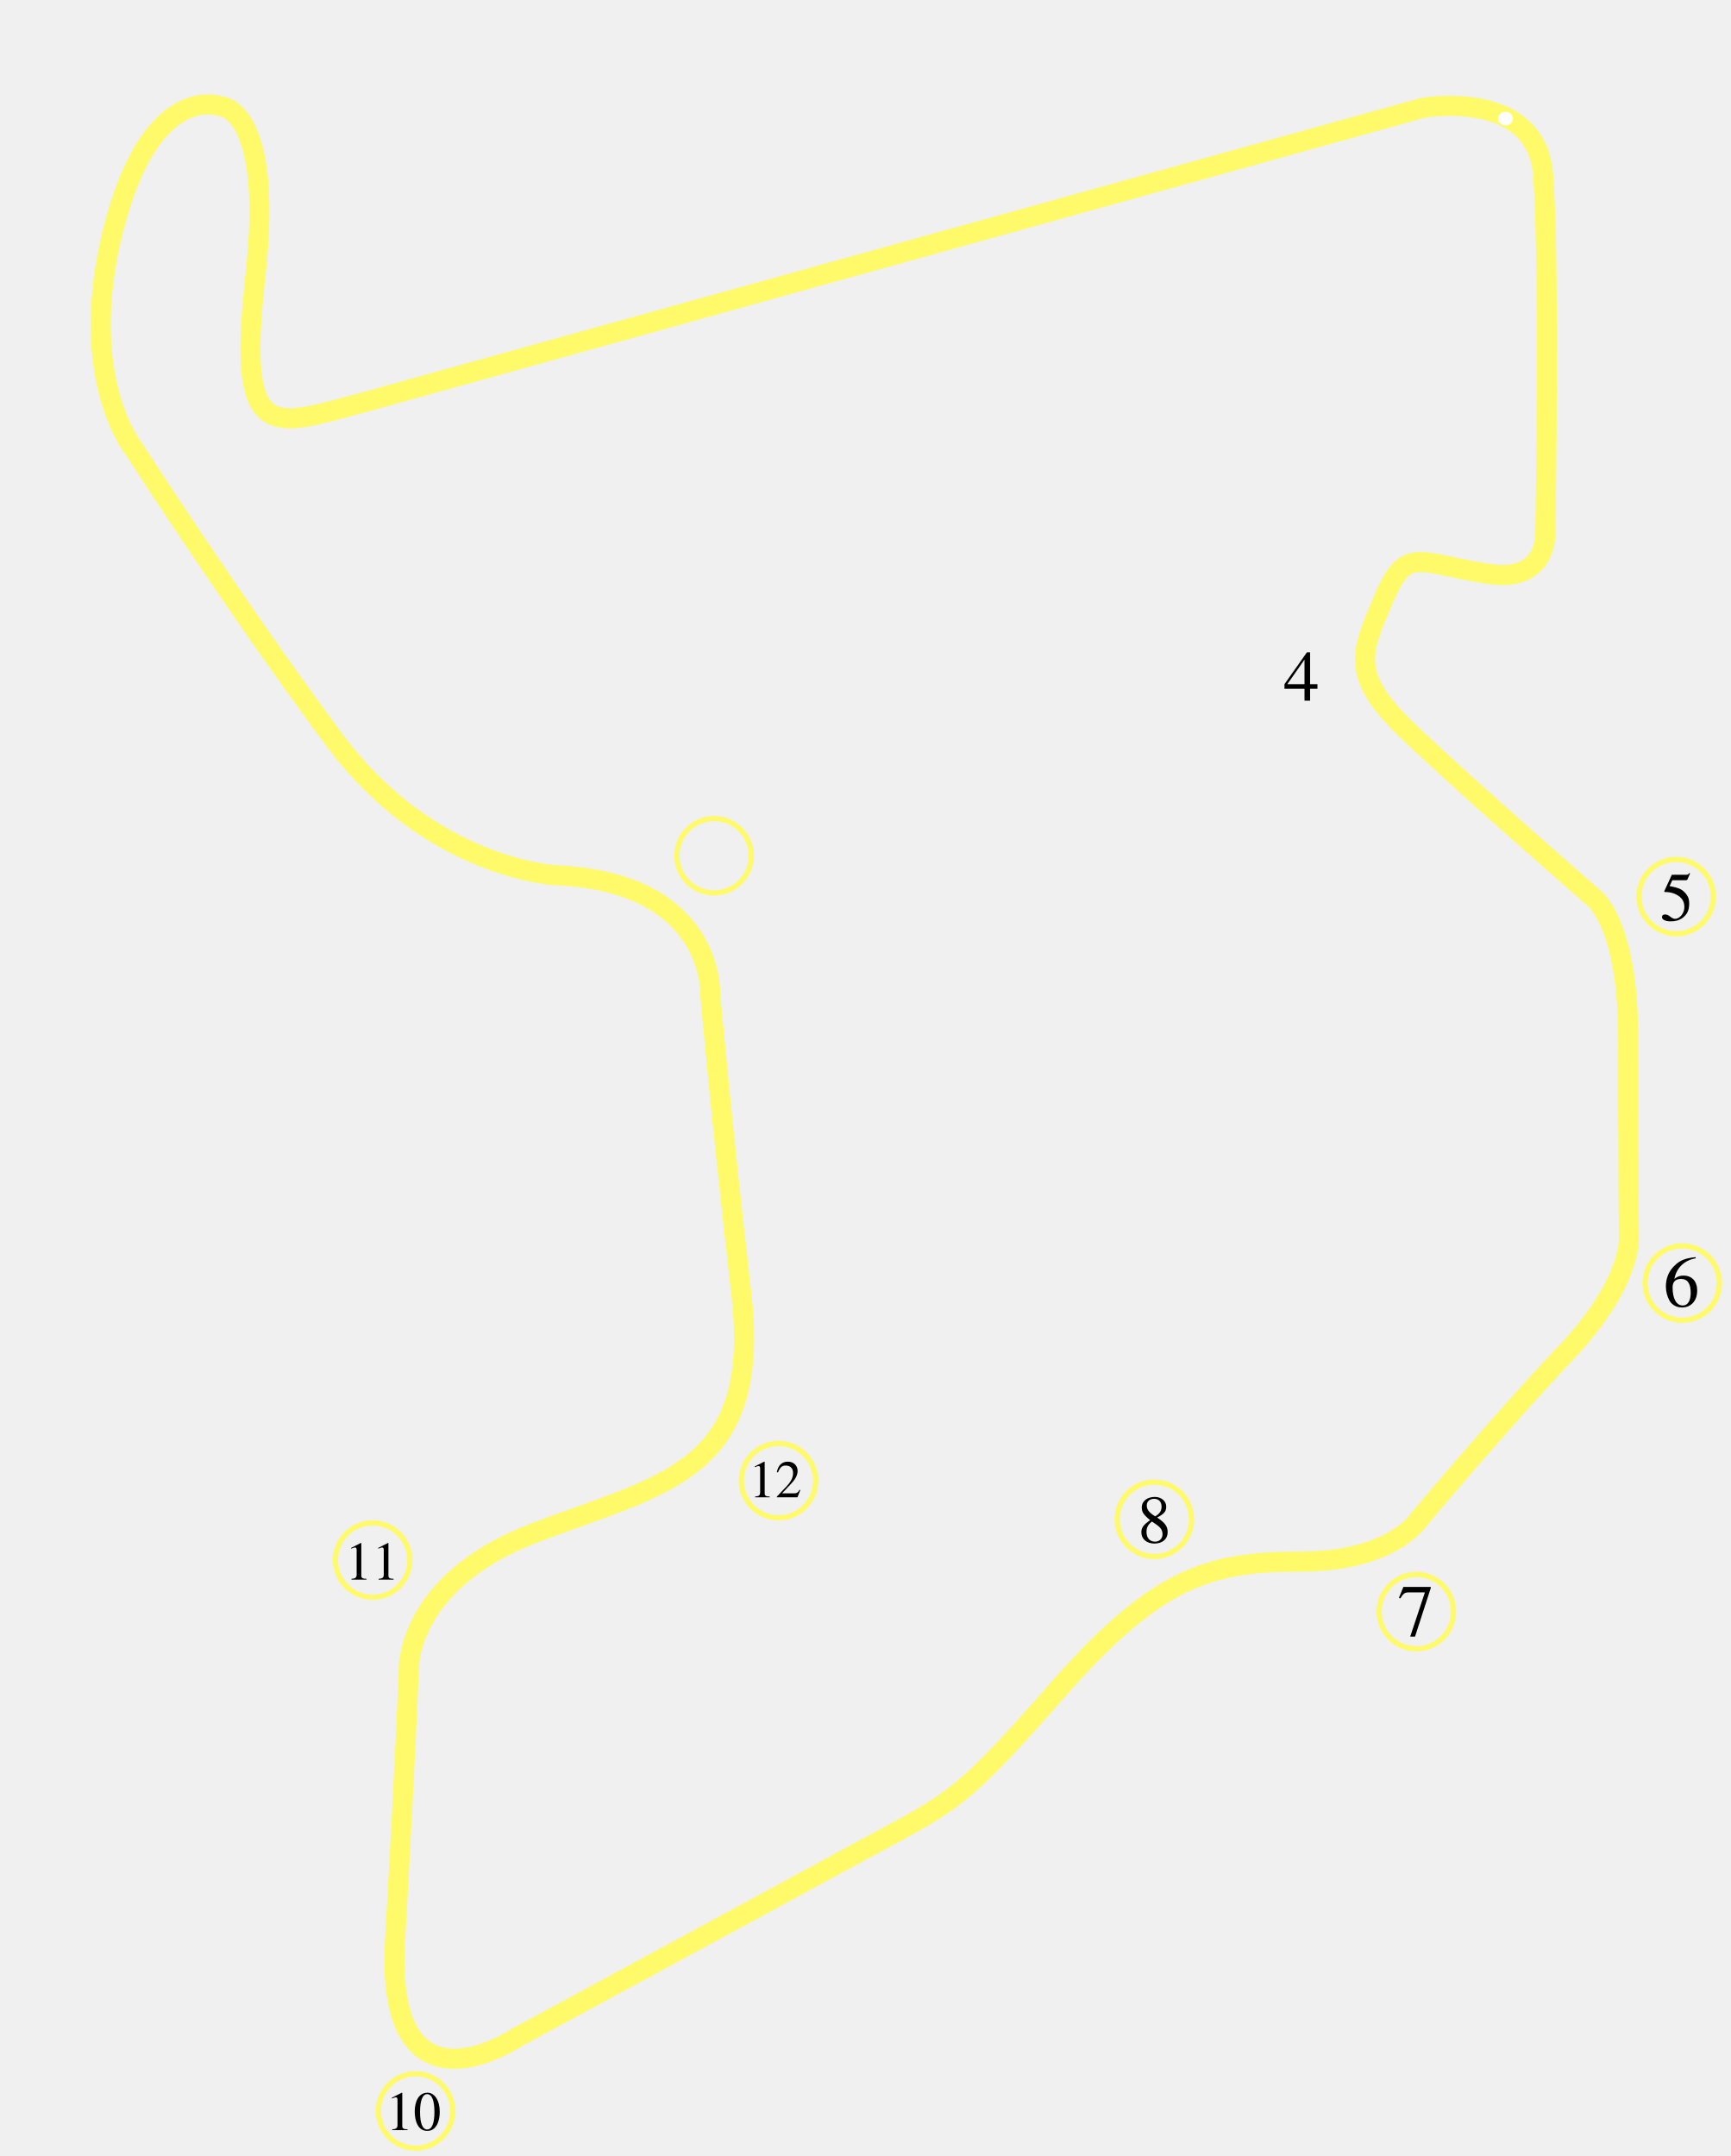
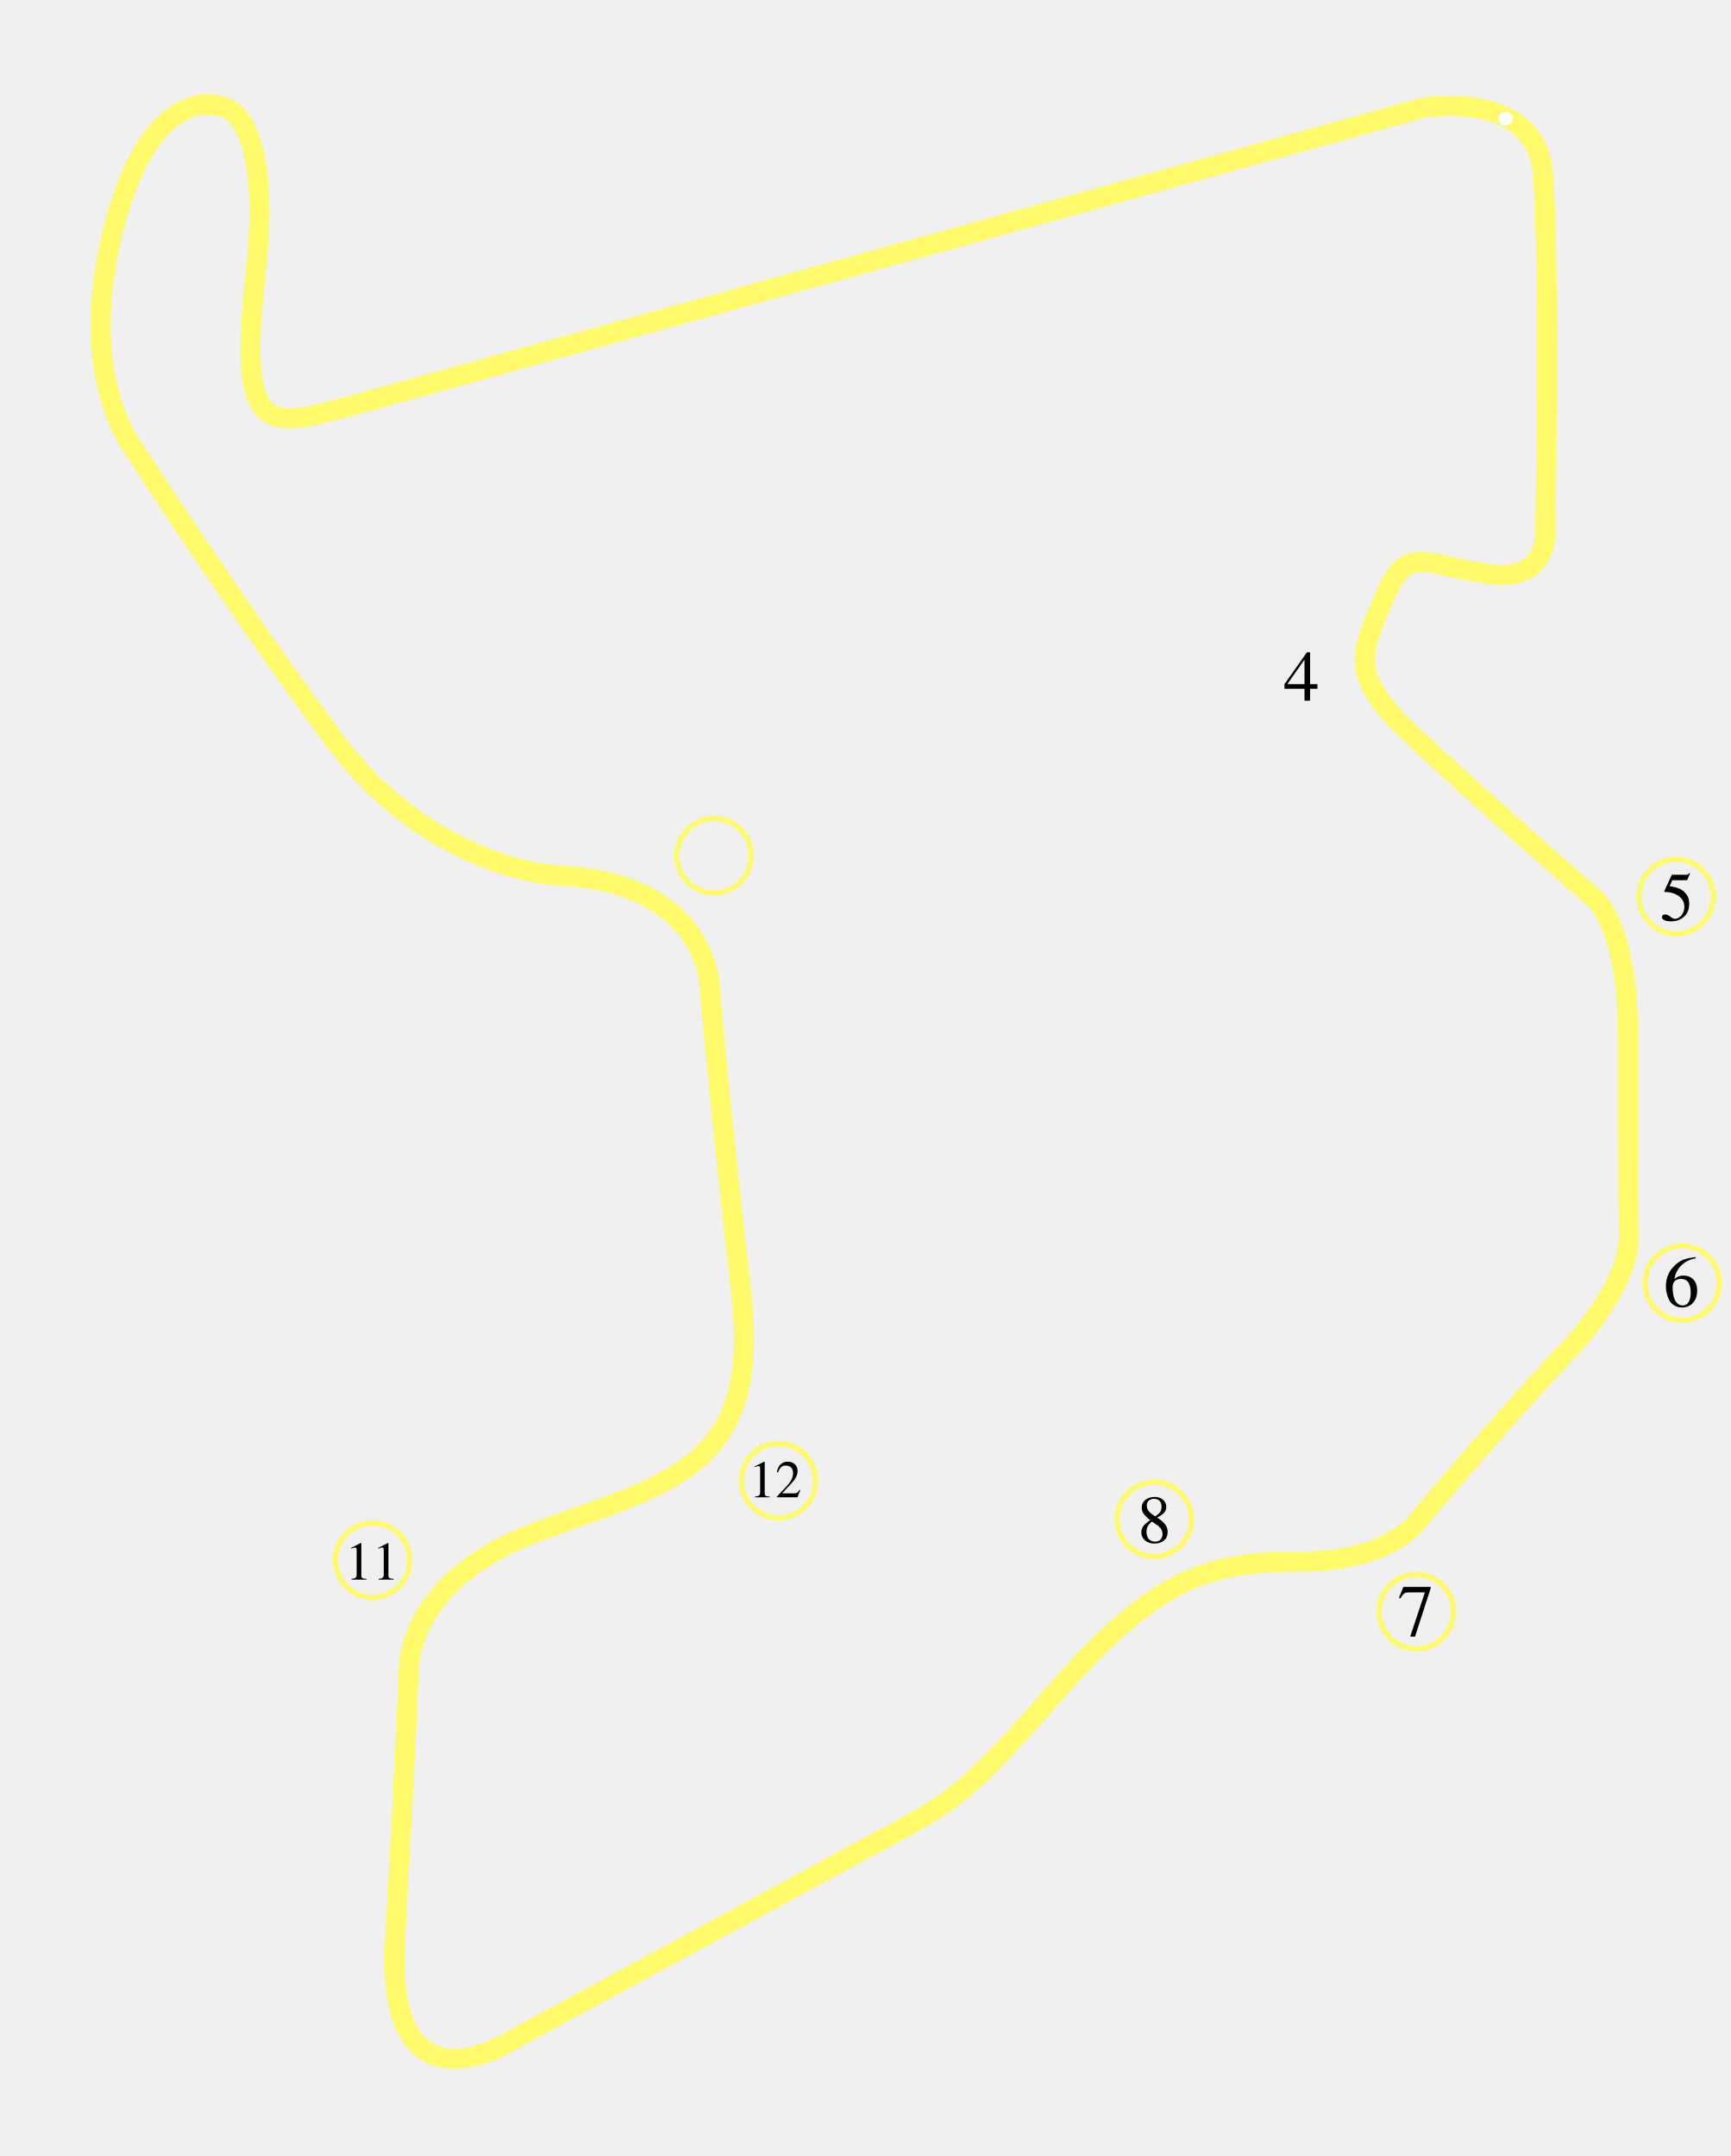
<svg xmlns="http://www.w3.org/2000/svg" width="430.862mm" height="536.701mm" viewBox="0 0 430.862 536.701" version="1.1" id="svg1">
  <defs id="defs1" />
  <g id="layer1" transform="translate(141.2875,177.0063)">
    <path id="path33" d="m -51.448,-76.664 264.394,-73.516 c 0,0 28.159,-4.914 29.86,16.631 1.701,21.545 0.567,88.446 0.567,88.446 0,0 1.17,13.329 -14.174,10.961 -17.626,-2.719 -20.411,-7.182 -26.08,6.237 -5.67,13.418 -8.693,18.899 6.426,33.262 15.119,14.363 45.924,41.199 45.924,41.199 0,0 8.504,6.237 8.504,34.585 0,28.348 0.189,50.082 0.189,50.082 0,0 0.756,11.15 -15.686,28.537 -16.442,17.387 -36.664,41.577 -36.664,41.577 0,0 -6.615,10.394 -29.482,10.394 -22.868,0 -35.908,3.969 -60.854,32.506 -24.946,28.537 -25.891,27.214 -51.216,41.01 -25.324,13.796 -82.966,44.979 -82.966,44.979 0,0 -32.884,22.112 -30.238,-24.379 2.646,-46.491 3.402,-67.091 3.402,-67.091 0,0 -0.945,-21.923 31.372,-34.207 32.317,-12.284 56.507,-15.119 51.405,-59.531 -5.103,-44.412 -7.749,-74.65 -7.749,-74.65 0,0 1.134,-27.781 -38.365,-29.482 0,0 -31.183,-1.512 -54.996,-33.451 -23.812,-31.939 -49.893,-72.382 -49.893,-72.382 0,0 -14.741,-17.765 -5.292,-54.996 9.449,-37.231 26.647,-30.616 26.647,-30.616 0,0 13.418,0.189 8.693,42.333 -4.725,42.144 4.158,37.42 26.269,31.561 z" style="display:inline;fill:none;stroke:#fffa69;stroke-width:5;stroke-linecap:butt;stroke-linejoin:miter;stroke-miterlimit:4;stroke-dasharray:none;stroke-opacity:1" />
    <path id="path19" style="font-size:4.237px;fill:#ffffff;stroke-width:0.199" d="m 235.316,-147.483 a 1.871,1.684 0 0 1 -1.871,1.684 1.871,1.684 0 0 1 -1.871,-1.684 1.871,1.684 0 0 1 1.871,-1.684 1.871,1.684 0 0 1 1.871,1.684 z" />
    <path style="font-size:17.816px;line-height:1.25;font-family:STIX;-inkscape-font-specification:STIX;stroke-width:0.835" d="m 186.642,-5.555 v -1.14 h -1.835 v -7.928 h -0.784 l -5.594,7.928 v 1.14 h 4.989 v 2.975 h 1.39 v -2.975 z m -3.225,-1.14 h -4.276 l 4.276,-6.111 z" id="text1017-4" />
    <path id="path960-38" style="display:inline;fill:none;stroke:#fffa69;stroke-width:1.288" d="m 285.189,46.176 a 9.257,9.257 0 0 1 -9.257,9.257 9.257,9.257 0 0 1 -9.257,-9.257 9.257,9.257 0 0 1 9.257,-9.257 9.257,9.257 0 0 1 9.257,9.257 z" />
    <path style="font-size:14.538px;line-height:1.25;font-family:STIX;-inkscape-font-specification:STIX;white-space:pre;stroke-width:0.681" d="m 277.731,41.329 -0.131,-0.102 c -0.233,0.305 -0.363,0.378 -0.698,0.378 h -3.009 l -1.585,3.445 c 0,0 -0.015,0.044 -0.015,0.073 0,0.087 0.044,0.116 0.174,0.116 1.396,0 2.413,0.465 3.097,1.018 0.654,0.523 0.974,1.25 0.974,2.181 0,1.25 -0.945,2.457 -1.963,2.457 -0.291,0 -0.625,-0.131 -1.032,-0.465 -0.465,-0.378 -0.741,-0.451 -1.076,-0.451 -0.407,0 -0.654,0.189 -0.654,0.552 0,0.552 0.756,0.901 1.846,0.901 0.989,0 1.788,-0.218 2.471,-0.712 0.989,-0.727 1.425,-1.628 1.425,-3.024 0,-0.77 -0.131,-1.323 -0.509,-1.846 -0.829,-1.148 -1.556,-1.468 -3.634,-1.861 l 0.582,-1.236 h 2.82 c 0.233,0 0.349,-0.087 0.393,-0.189 z" id="text1017-3" transform="matrix(1.18006,0,0,1.18006,-48.36179,-8.342188)" />
    <g id="g16" transform="translate(-2.231364)">
      <path id="path960-5" style="display:inline;fill:none;stroke:#fffa69;stroke-width:1.288" d="m 288.931,142.393 a 9.257,9.257 0 0 1 -9.257,9.257 9.257,9.257 0 0 1 -9.257,-9.257 9.257,9.257 0 0 1 9.257,-9.257 9.257,9.257 0 0 1 9.257,9.257 z" />
      <path style="font-size:17.959px;line-height:1.25;font-family:STIX;-inkscape-font-specification:STIX;stroke-width:0.842" d="m 282.999,135.937 c -2.478,0.269 -3.897,0.7 -5.442,2.317 -1.275,1.311 -1.958,3.017 -1.958,4.957 0,1.257 0.341,2.532 0.844,3.448 0.629,1.149 1.76,1.814 3.179,1.814 1.185,0 2.191,-0.485 2.856,-1.311 0.593,-0.718 0.916,-1.724 0.916,-2.874 0,-2.317 -1.293,-3.754 -3.394,-3.754 -0.79,0 -1.401,0.126 -2.281,0.808 0.485,-2.712 2.496,-4.651 5.316,-5.118 z m -1.221,8.908 c 0,1.832 -0.664,3.125 -1.958,3.125 -1.688,0 -2.55,-1.796 -2.55,-4.526 0,-1.652 1.06,-2.083 2.083,-2.083 1.67,0 2.425,1.185 2.425,3.484 z" id="text1017-1" />
    </g>
    <path id="path960-7" style="display:inline;fill:none;stroke:#fffa69;stroke-width:1.288" d="m 220.51,224.177 a 9.257,9.257 0 0 1 -9.257,9.257 9.257,9.257 0 0 1 -9.257,-9.257 9.257,9.257 0 0 1 9.257,-9.257 9.257,9.257 0 0 1 9.257,9.257 z" />
    <path style="font-size:18.456px;line-height:1.25;font-family:STIX;-inkscape-font-specification:STIX;stroke-width:0.865" d="m 214.839,218.327 v -0.295 h -6.81 l -1.107,2.713 0.332,0.166 c 0.775,-1.255 1.089,-1.513 2.159,-1.513 h 3.968 l -3.654,11 h 1.2 z" id="text1017-6" />
    <path id="path960-71" style="display:inline;fill:none;stroke:#fffa69;stroke-width:1.288" d="m 155.296,201.192 a 9.257,9.257 0 0 1 -9.257,9.257 9.257,9.257 0 0 1 -9.257,-9.257 9.257,9.257 0 0 1 9.257,-9.257 9.257,9.257 0 0 1 9.257,9.257 z" />
    <path style="font-size:14.538px;line-height:1.25;font-family:STIX;-inkscape-font-specification:STIX;white-space:pre;stroke-width:0.681" d="m 147.94,203.992 c 0,-1.163 -0.465,-1.948 -2.253,-3.14 1.439,-0.77 1.948,-1.265 1.948,-2.355 0,-1.134 -1.003,-2.079 -2.442,-2.079 -1.614,0 -2.82,0.872 -2.82,2.268 0,0.945 0.305,1.497 1.803,2.733 -1.556,1.09 -1.89,1.657 -1.89,2.66 0,1.367 1.148,2.37 2.791,2.37 1.745,0 2.864,-0.959 2.864,-2.457 z m -1.308,-5.495 c 0,0.901 -0.378,1.512 -1.367,2.093 -1.279,-0.756 -1.817,-1.425 -1.817,-2.326 0,-0.901 0.625,-1.439 1.599,-1.439 0.989,0 1.585,0.669 1.585,1.672 z m -1.221,3.794 c 0.989,0.669 1.425,1.25 1.425,2.152 0,0.945 -0.654,1.599 -1.599,1.599 -1.105,0 -1.846,-0.756 -1.846,-2.093 0,-0.945 0.305,-1.541 1.163,-2.239 z" id="text1017-16" transform="matrix(1.157021,0,0,1.157021,-21.81665,-31.62932)" />
-     <g id="g8" transform="translate(0,-1.312567)">
-       <path id="path960-88" style="display:inline;fill:none;stroke:#fffa69;stroke-width:1.288" d="m -28.586,349.794 a 9.257,9.257 0 0 1 -9.257,9.257 9.257,9.257 0 0 1 -9.257,-9.257 9.257,9.257 0 0 1 9.257,-9.257 9.257,9.257 0 0 1 9.257,9.257 z" />
-       <path style="font-size:13.783px;line-height:1.25;font-family:STIX;-inkscape-font-specification:STIX;stroke-width:0.738" d="m -39.85,354.569 v -0.207 c -1.034,0 -1.309,-0.248 -1.309,-0.841 v -8.228 l -0.124,-0.041 -2.467,1.254 v 0.193 l 0.372,-0.138 c 0.248,-0.097 0.482,-0.165 0.62,-0.165 0.289,0 0.413,0.207 0.413,0.675 v 6.188 c 0,0.758 -0.289,1.047 -1.309,1.103 v 0.207 z m 8.021,-4.548 c 0,-2.825 -1.254,-4.769 -3.06,-4.769 -2.219,0 -3.17,2.247 -3.17,4.686 0,2.26 0.758,4.824 3.115,4.824 2.247,0 3.115,-2.371 3.115,-4.741 z m -1.323,0.069 c 0,2.729 -0.62,4.314 -1.792,4.314 -1.185,0 -1.792,-1.571 -1.792,-4.369 0,-2.798 0.62,-4.424 1.764,-4.424 1.213,0 1.819,1.613 1.819,4.479 z" id="text1017-68" />
-     </g>
    <path id="path960-88-6" style="display:inline;fill:none;stroke:#fffa69;stroke-width:1.288" d="m -39.276,211.348 a 9.257,9.257 0 0 1 -9.257,9.257 9.257,9.257 0 0 1 -9.257,-9.257 9.257,9.257 0 0 1 9.257,-9.257 9.257,9.257 0 0 1 9.257,9.257 z" />
    <path style="font-size:13.497px;line-height:1.25;font-family:STIX;-inkscape-font-specification:STIX;stroke-width:0.723" d="m -50.071,216.215 v -0.202 c -1.012,0 -1.282,-0.243 -1.282,-0.823 v -8.058 l -0.121,-0.041 -2.416,1.228 v 0.189 l 0.364,-0.135 c 0.243,-0.095 0.472,-0.162 0.607,-0.162 0.283,0 0.405,0.202 0.405,0.661 v 6.06 c 0,0.742 -0.283,1.026 -1.282,1.08 v 0.202 z m 6.749,0 v -0.202 c -1.012,0 -1.282,-0.243 -1.282,-0.823 v -8.058 l -0.121,-0.041 -2.416,1.228 v 0.189 l 0.364,-0.135 c 0.243,-0.095 0.472,-0.162 0.607,-0.162 0.283,0 0.405,0.202 0.405,0.661 v 6.06 c 0,0.742 -0.283,1.026 -1.282,1.08 v 0.202 z" id="text1017-68-5" />
    <path id="path960-88-4" style="display:inline;fill:none;stroke:#fffa69;stroke-width:1.288;filter:url(#filter1053)" d="m 61.751,191.57 a 9.257,9.257 0 0 1 -9.257,9.257 9.257,9.257 0 0 1 -9.257,-9.257 9.257,9.257 0 0 1 9.257,-9.257 9.257,9.257 0 0 1 9.257,9.257 z" />
    <path style="font-size:13.132px;line-height:1.25;font-family:STIX;-inkscape-font-specification:STIX;stroke-width:0.704" d="M 50.297,195.726 V 195.529 c -0.985,0 -1.248,-0.236 -1.248,-0.801 v -7.84 l -0.118,-0.039 -2.351,1.195 v 0.184 l 0.355,-0.131 c 0.236,-0.092 0.46,-0.158 0.591,-0.158 0.276,0 0.394,0.197 0.394,0.643 v 5.896 c 0,0.722 -0.276,0.998 -1.248,1.051 v 0.197 z m 7.617,-1.799 -0.184,-0.079 c -0.433,0.735 -0.709,0.88 -1.261,0.88 h -3.073 l 2.167,-2.311 c 1.169,-1.234 1.681,-2.219 1.681,-3.257 0,-1.3 -0.946,-2.311 -2.429,-2.311 -1.615,0 -2.456,1.077 -2.732,2.613 l 0.276,0.066 c 0.525,-1.287 0.985,-1.707 1.93,-1.707 1.116,0 1.825,0.657 1.825,1.852 0,1.116 -0.473,2.114 -1.707,3.414 l -2.338,2.482 v 0.158 h 5.135 z" id="text1017-68-2" />
    <path id="path960-88-7" style="display:inline;fill:none;stroke:#fffa69;stroke-width:1.288;filter:url(#filter1053)" d="m 45.715,36.019 a 9.257,9.257 0 0 1 -9.257,9.257 9.257,9.257 0 0 1 -9.257,-9.257 9.257,9.257 0 0 1 9.257,-9.257 9.257,9.257 0 0 1 9.257,9.257 z" />
  </g>
</svg>
